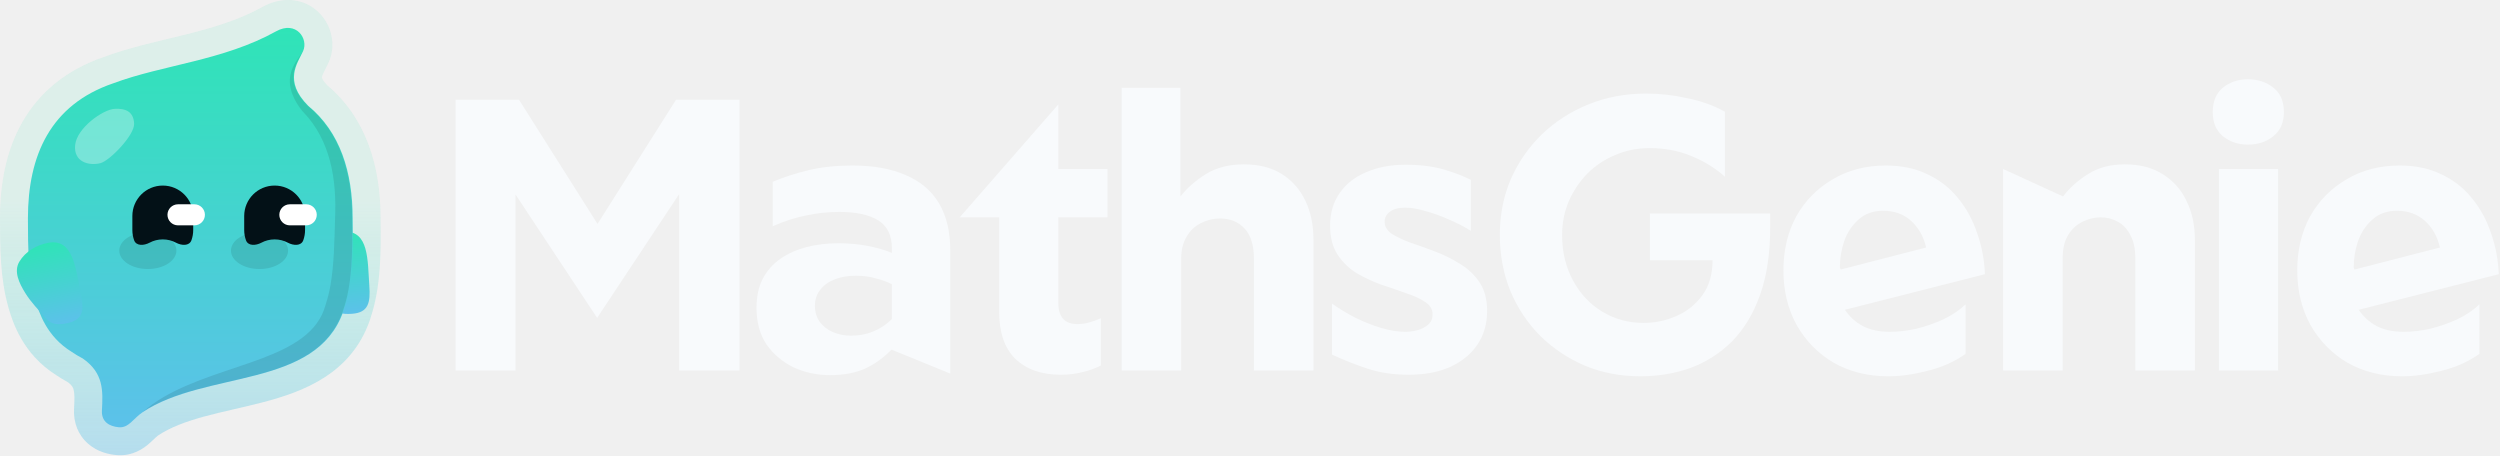
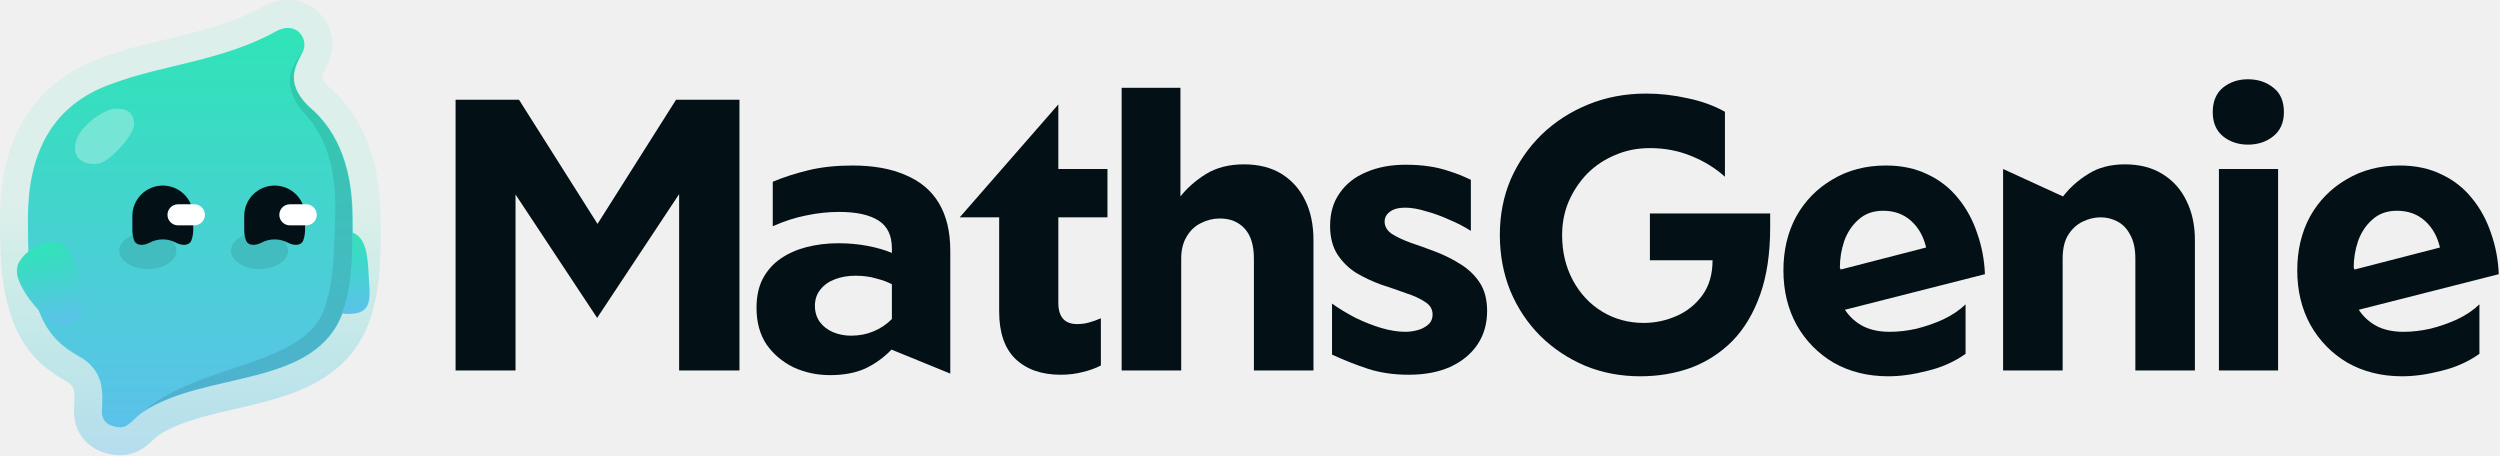
<svg xmlns="http://www.w3.org/2000/svg" width="1601" height="292" viewBox="0 0 1601 292" fill="none">
  <path d="M168.069 4.459C180.389 -2.389 194.462 -1.445 204.11 7.953C212.237 15.87 215.536 28.814 210.368 40.171C209.704 41.63 208.952 43.078 208.446 44.061C207.869 45.182 207.453 45.999 207.084 46.798C206.355 48.379 206.191 49.116 206.152 49.428C206.141 49.523 206.101 49.636 206.289 50.114C206.522 50.707 207.279 52.237 209.584 54.648C235.011 76.091 243.685 107.381 243.721 139.7C244.036 161.427 243.923 184.115 237.314 203.482C237.201 203.881 237.08 204.289 236.945 204.706L236.694 205.449C224.702 239.472 194.147 250.82 168.706 257.52C162.159 259.244 155.453 260.775 149.125 262.238C142.684 263.727 136.569 265.158 130.666 266.774C118.748 270.035 108.925 273.738 101.193 278.906C100.924 279.086 100.468 279.44 99.539 280.313C99.053 280.769 97.018 282.762 95.616 283.986C92.014 287.132 84.929 292.371 74.479 291.424C69.455 290.968 62.536 289.377 56.664 284.364C49.992 278.669 46.95 270.512 47.418 261.918C47.789 255.107 47.776 251.962 47.143 249.555C46.829 248.363 46.286 246.872 43.582 244.819C40.949 243.399 38.438 241.874 36.048 240.246C14.265 226.638 8.08 205.699 5.694 197.957C5.69 197.941 5.684 197.925 5.679 197.909L5.651 197.815C5.514 197.369 5.396 196.94 5.292 196.532C0.095 178.26 9.26477e-07 157.908 0 139.902C1.66019e-05 117.775 3.927 96.149 14.646 77.667C25.558 58.852 42.726 44.672 66.497 36.514C83.543 30.172 102.792 26.168 119.503 21.973C136.494 17.707 152.28 12.973 166.68 5.219L168.069 4.459Z" fill="url(#paint0_linear_1390_3690)" fill-opacity="0.5" />
  <path d="M201.263 178.159C198.306 171.505 195.68 163.62 200.186 157.9C204.949 151.855 212.687 148.708 220.225 148.345C236.409 147.565 235.356 166.778 236.509 182.939C237.27 193.615 236.105 200.188 225.43 200.949C218.927 201.413 215.082 200.384 212.283 196.147C208.27 190.071 204.221 184.813 201.263 178.159Z" fill="url(#paint1_linear_1390_3690)" />
  <path d="M194.094 32.766C197.69 24.864 189.716 12.88 176.752 20.088C142.963 38.863 104.242 41.493 72.519 53.35C32.292 67.056 17.879 99.554 17.879 139.903C17.879 158.496 18.092 176.46 22.593 192.007C22.639 192.201 22.691 192.398 22.752 192.599L22.781 192.693C25.08 200.154 29.783 215.412 45.827 225.277C48.056 226.814 50.462 228.259 53.061 229.61C66.417 238.91 65.96 250.265 65.272 262.892C64.877 270.135 70.061 273.071 76.091 273.617C82.454 274.194 85.374 267.975 91.257 264.042C131.688 237.018 202.357 249.081 219.83 199.507C219.983 199.073 220.111 198.646 220.216 198.227C225.844 182.16 226.169 162.346 225.843 139.903C225.843 110.125 217.846 84.622 197.432 67.794C181.417 51.733 190.502 40.658 194.094 32.766Z" fill="url(#paint2_linear_1390_3690)" />
  <path d="M16.132 187.571C12.31 181.373 8.652 173.91 12.352 167.638C16.263 161.01 23.51 156.855 30.932 155.486C46.866 152.547 48.394 171.728 51.7 187.589C53.883 198.067 53.609 204.737 43.132 206.92C36.749 208.25 32.802 207.745 29.461 203.921C24.67 198.437 19.954 193.769 16.132 187.571Z" fill="url(#paint3_linear_1390_3690)" />
  <mask id="mask0_1390_3690" style="mask-type:alpha" maskUnits="userSpaceOnUse" x="17" y="17" width="209" height="257">
    <path d="M193.742 32.764C197.338 24.863 189.364 12.88 176.401 20.087C142.608 38.864 103.883 41.492 72.159 53.352C31.938 67.059 17.527 99.556 17.527 139.902C17.527 158.467 17.739 176.406 22.221 191.937C22.272 192.153 22.331 192.373 22.4 192.598L22.428 192.691C24.727 200.152 29.429 215.406 45.467 225.27C47.698 226.809 50.107 228.256 52.709 229.608C66.065 238.908 65.607 250.264 64.919 262.891C64.524 270.134 69.709 273.07 75.74 273.617C82.102 274.193 85.021 267.974 90.905 264.041C131.335 237.017 202.005 249.08 219.478 199.506C219.63 199.075 219.755 198.651 219.859 198.235C225.49 182.167 225.817 162.349 225.49 139.902C225.49 110.123 217.493 84.62 197.078 67.792C181.064 51.731 190.15 40.657 193.742 32.764Z" fill="black" />
  </mask>
  <g mask="url(#mask0_1390_3690)">
    <path d="M194.094 32.765C191.056 37.294 187.264 41.666 186.018 47.836C184.148 56.44 188.722 65.188 193.825 71.387L194.192 71.721C211.764 89.977 215.687 115.139 214.574 139.902L214.575 140.066C214.152 154.97 213.917 169.64 211.607 182.83C210.898 186.821 209.983 190.649 208.787 194.232L208.469 195.292C208.452 195.382 208.44 195.442 208.43 195.488C198.756 230.469 143.556 231.861 104.833 254.211C99.975 257.068 95.359 260.321 91.257 264.042C96.263 261.674 101.424 259.898 106.644 258.475C127.824 252.808 149.601 252.343 172.252 247.535C193.963 243.522 222.306 230.554 231.231 203.524C231.516 202.736 231.756 201.947 231.954 201.179L231.636 202.239C233.464 197.19 234.721 192.105 235.612 187.094C238.455 170.551 237.882 154.923 237.11 139.738L237.111 139.902C236.454 111.915 225.698 79.798 200.668 63.864L201.035 64.198C195.677 59.987 191.071 54.91 190.635 48.216C190.214 43.311 192.441 38.034 194.094 32.765Z" fill="black" fill-opacity="0.1" />
  </g>
  <path d="M85.895 79.141C86.285 86.52 70.159 103.016 64.324 104.491C56.887 106.372 46.957 103.715 48.135 92.792C49.314 81.869 65.951 70.093 73.423 69.698C80.894 69.304 85.506 71.762 85.895 79.141Z" fill="white" fill-opacity="0.3" />
  <path d="M112.962 160.497C112.962 167.005 104.775 172.281 94.676 172.281C84.577 172.281 76.39 167.005 76.39 160.497C76.39 153.989 84.577 148.713 94.676 148.713C104.775 148.713 112.962 153.989 112.962 160.497Z" fill="black" fill-opacity="0.1" />
  <path d="M184.479 160.497C184.479 167.005 176.292 172.281 166.193 172.281C156.095 172.281 147.908 167.005 147.908 160.497C147.908 153.989 156.095 148.713 166.193 148.713C176.292 148.713 184.479 153.989 184.479 160.497Z" fill="black" fill-opacity="0.1" />
  <path d="M104.247 118.836C115.007 118.836 123.731 127.559 123.731 138.32V147.312C123.731 149.596 123.337 151.788 122.615 153.824C121.256 157.654 116.308 157.347 112.726 155.428C110.2 154.075 107.313 153.307 104.247 153.307C101.18 153.307 98.293 154.075 95.767 155.428C92.185 157.347 87.236 157.653 85.878 153.823C85.156 151.787 84.763 149.596 84.763 147.312V138.32C84.763 127.559 93.486 118.836 104.247 118.836Z" fill="#031117" />
  <path d="M107.248 137.571C107.248 133.846 110.267 130.826 113.992 130.826H124.483C128.208 130.826 131.228 133.846 131.228 137.571V137.571C131.228 141.295 128.208 144.315 124.483 144.315H113.992C110.267 144.315 107.248 141.295 107.248 137.571V137.571Z" fill="white" />
  <path d="M175.872 118.836C186.632 118.836 195.356 127.559 195.356 138.32V147.312C195.356 149.596 194.962 151.788 194.24 153.824C192.881 157.654 187.933 157.347 184.351 155.428C181.825 154.075 178.938 153.307 175.872 153.307C172.805 153.307 169.918 154.075 167.392 155.428C163.81 157.347 158.861 157.653 157.503 153.823C156.781 151.787 156.388 149.596 156.388 147.312V138.32C156.388 127.559 165.111 118.836 175.872 118.836Z" fill="#031117" />
  <path d="M178.873 137.571C178.873 133.846 181.892 130.826 185.617 130.826H196.108C199.833 130.826 202.853 133.846 202.853 137.571V137.571C202.853 141.295 199.833 144.315 196.108 144.315H185.617C181.892 144.315 178.873 141.295 178.873 137.571V137.571Z" fill="white" />
-   <path d="M1538.28 240.975C1525.24 240.975 1513.6 238.086 1503.36 232.307C1493.29 226.363 1485.36 218.272 1479.58 208.035C1473.97 197.797 1471.16 186.157 1471.16 173.113C1471.16 160.234 1473.89 148.758 1479.33 138.686C1484.95 128.614 1492.71 120.688 1502.62 114.909C1512.52 108.965 1523.92 105.993 1536.8 105.993C1546.87 105.993 1555.78 107.892 1563.54 111.689C1571.3 115.322 1577.83 120.441 1583.11 127.045C1588.39 133.485 1592.44 140.915 1595.25 149.336C1598.22 157.757 1599.87 166.508 1600.2 175.589L1510.54 198.375C1513.51 202.834 1517.31 206.301 1521.93 208.778C1526.72 211.254 1532.5 212.493 1539.27 212.493C1544.72 212.493 1550.42 211.832 1556.36 210.511C1562.31 209.025 1568 207.044 1573.45 204.567C1579.07 201.925 1583.85 198.706 1587.82 194.908V226.61C1580.55 231.729 1572.38 235.361 1563.3 237.508C1554.38 239.82 1546.04 240.975 1538.28 240.975ZM1507.82 172.617L1562.55 158.5C1560.9 151.4 1557.68 145.703 1552.89 141.41C1548.11 137.117 1542.16 134.971 1535.06 134.971C1528.62 134.971 1523.34 136.87 1519.21 140.667C1515.08 144.3 1512.03 148.923 1510.05 154.537C1508.23 159.986 1507.32 165.6 1507.32 171.379L1507.82 172.617Z" fill="#F8FAFC" />
-   <path d="M1421 237.26V108.222H1458.89V237.26H1421ZM1439.57 92.619C1433.3 92.619 1427.93 90.802 1423.47 87.17C1419.18 83.537 1417.04 78.419 1417.04 71.814C1417.04 65.044 1419.18 59.843 1423.47 56.211C1427.93 52.578 1433.3 50.762 1439.57 50.762C1446.01 50.762 1451.46 52.578 1455.92 56.211C1460.38 59.678 1462.61 64.879 1462.61 71.814C1462.61 78.419 1460.38 83.537 1455.92 87.17C1451.46 90.802 1446.01 92.619 1439.57 92.619Z" fill="#F8FAFC" />
-   <path d="M1282.78 237.26V108.222L1321.17 125.807C1325.46 120.193 1330.83 115.404 1337.26 111.442C1343.7 107.314 1351.55 105.25 1360.79 105.25C1370.21 105.25 1378.21 107.314 1384.82 111.442C1391.59 115.57 1396.71 121.266 1400.17 128.531C1403.81 135.796 1405.62 144.217 1405.62 153.794V237.26H1367.48V165.682C1367.48 159.408 1366.41 154.372 1364.26 150.574C1362.28 146.611 1359.56 143.722 1356.09 141.906C1352.79 140.089 1349.15 139.181 1345.19 139.181C1341.39 139.181 1337.59 140.089 1333.8 141.906C1330 143.722 1326.86 146.611 1324.39 150.574C1322.07 154.372 1320.92 159.408 1320.92 165.682V237.26H1282.78Z" fill="#F8FAFC" />
-   <path d="M1209.22 240.975C1196.18 240.975 1184.53 238.086 1174.3 232.307C1164.23 226.363 1156.3 218.272 1150.52 208.035C1144.91 197.797 1142.1 186.157 1142.1 173.113C1142.1 160.234 1144.82 148.758 1150.27 138.686C1155.89 128.614 1163.65 120.688 1173.55 114.909C1183.46 108.965 1194.85 105.993 1207.73 105.993C1217.81 105.993 1226.72 107.892 1234.48 111.689C1242.24 115.322 1248.77 120.441 1254.05 127.045C1259.33 133.485 1263.38 140.915 1266.18 149.336C1269.16 157.757 1270.81 166.508 1271.14 175.589L1181.48 198.375C1184.45 202.834 1188.25 206.301 1192.87 208.778C1197.66 211.254 1203.44 212.493 1210.21 212.493C1215.66 212.493 1221.36 211.832 1227.3 210.511C1233.24 209.025 1238.94 207.044 1244.39 204.567C1250 201.925 1254.79 198.706 1258.75 194.908V226.61C1251.49 231.729 1243.32 235.361 1234.23 237.508C1225.32 239.82 1216.98 240.975 1209.22 240.975ZM1178.76 172.617L1233.49 158.5C1231.84 151.4 1228.62 145.703 1223.83 141.41C1219.04 137.117 1213.1 134.971 1206 134.971C1199.56 134.971 1194.28 136.87 1190.15 140.667C1186.02 144.3 1182.97 148.923 1180.98 154.537C1179.17 159.986 1178.26 165.6 1178.26 171.379L1178.76 172.617Z" fill="#F8FAFC" />
-   <path d="M1050.41 240.975C1037.86 240.975 1026.13 238.746 1015.24 234.288C1004.34 229.665 994.762 223.308 986.506 215.217C978.25 206.961 971.811 197.302 967.188 186.239C962.73 175.177 960.5 163.206 960.5 150.327C960.5 137.613 962.812 125.807 967.435 114.909C972.224 104.011 978.828 94.435 987.249 86.179C995.835 77.923 1005.82 71.484 1017.22 66.86C1028.61 62.237 1040.91 59.925 1054.12 59.925C1063.04 59.925 1071.87 60.916 1080.62 62.898C1089.54 64.714 1097.55 67.603 1104.65 71.566V113.175C1098.37 107.561 1091.11 103.103 1082.85 99.801C1074.76 96.499 1066.01 94.847 1056.6 94.847C1048.51 94.847 1041.08 96.334 1034.31 99.306C1027.54 102.113 1021.59 106.075 1016.47 111.194C1011.52 116.313 1007.56 122.257 1004.59 129.027C1001.78 135.631 1000.38 142.814 1000.38 150.574C1000.38 161.307 1002.69 170.966 1007.31 179.552C1011.93 188.138 1018.21 194.825 1026.13 199.614C1034.06 204.402 1042.89 206.796 1052.64 206.796C1059.9 206.796 1066.92 205.31 1073.69 202.338C1080.46 199.366 1085.99 194.908 1090.28 188.964C1094.57 183.02 1096.72 175.589 1096.72 166.673H1056.6V136.704H1133.62V145.621C1133.62 162.297 1131.48 176.663 1127.19 188.716C1122.89 200.77 1116.95 210.677 1109.35 218.437C1101.76 226.032 1092.92 231.729 1082.85 235.527C1072.78 239.159 1061.96 240.975 1050.41 240.975Z" fill="#F8FAFC" />
-   <path d="M902.068 239.985C892.657 239.985 884.071 238.746 876.31 236.269C868.715 233.793 860.954 230.738 853.029 227.105V194.412C857.652 197.715 862.688 200.769 868.137 203.576C873.586 206.218 879.035 208.365 884.484 210.016C890.097 211.667 895.299 212.493 900.087 212.493C902.399 212.493 904.875 212.162 907.517 211.502C910.159 210.841 912.471 209.686 914.452 208.034C916.434 206.383 917.424 204.154 917.424 201.347C917.424 198.045 915.856 195.403 912.718 193.422C909.581 191.275 905.453 189.376 900.335 187.725C895.381 185.909 890.097 184.093 884.484 182.276C879.035 180.295 873.751 177.818 868.632 174.846C863.679 171.709 859.634 167.746 856.496 162.958C853.359 158.004 851.791 151.895 851.791 144.63C851.791 136.374 853.855 129.357 857.982 123.578C862.11 117.633 867.807 113.175 875.072 110.203C882.337 107.066 890.675 105.497 900.087 105.497C905.536 105.497 910.489 105.828 914.948 106.488C919.571 107.148 924.029 108.222 928.322 109.708C932.615 111.029 937.156 112.845 941.944 115.157V147.85C937.816 145.208 933.193 142.814 928.074 140.667C922.956 138.355 917.92 136.539 912.966 135.218C908.178 133.732 903.802 132.989 899.839 132.989C895.546 132.989 892.244 133.897 889.932 135.714C887.786 137.365 886.713 139.429 886.713 141.905C886.713 145.043 888.281 147.685 891.418 149.831C894.556 151.812 898.601 153.711 903.554 155.528C908.508 157.179 913.792 159.078 919.406 161.224C925.02 163.371 930.303 166.012 935.257 169.15C940.375 172.287 944.503 176.25 947.641 181.038C950.778 185.826 952.346 191.853 952.346 199.118C952.346 207.374 950.282 214.557 946.154 220.666C942.027 226.775 936.165 231.564 928.57 235.031C921.139 238.333 912.306 239.985 902.068 239.985Z" fill="#F8FAFC" />
-   <path d="M718.3 237.26V56.21H755.946V125.807C760.239 120.358 765.688 115.57 772.293 111.442C779.063 107.314 787.153 105.25 796.565 105.25C806.142 105.25 814.232 107.314 820.837 111.442C827.442 115.57 832.478 121.266 835.945 128.531C839.413 135.631 841.146 144.052 841.146 153.794V237.26H803.004V165.682C803.004 157.096 801.023 150.657 797.06 146.364C793.097 142.071 787.814 139.924 781.209 139.924C776.916 139.924 772.871 140.915 769.073 142.896C765.275 144.713 762.221 147.602 759.909 151.565C757.597 155.363 756.442 160.068 756.442 165.682V237.26H718.3Z" fill="#F8FAFC" />
-   <path d="M679.246 239.985C667.027 239.985 657.368 236.6 650.268 229.83C643.333 223.061 639.866 212.989 639.866 199.614V139.182H614.603L677.76 66.861V108.222H709.215V139.182H677.76V194.165C677.76 198.458 678.751 201.761 680.732 204.072C682.713 206.384 685.768 207.54 689.896 207.54C692.538 207.54 695.015 207.209 697.326 206.549C699.803 205.889 702.362 204.98 705.004 203.825V234.041C701.537 235.857 697.656 237.261 693.363 238.251C689.07 239.407 684.365 239.985 679.246 239.985Z" fill="#F8FAFC" />
-   <path d="M531.534 240.232C523.278 240.232 515.518 238.581 508.253 235.279C501.153 231.811 495.374 226.941 490.916 220.666C486.623 214.227 484.476 206.384 484.476 197.137C484.476 189.872 485.797 183.68 488.439 178.561C491.246 173.278 495.044 168.985 499.832 165.682C504.62 162.38 510.152 159.903 516.426 158.252C522.866 156.601 529.718 155.775 536.983 155.775C543.588 155.775 549.862 156.353 555.806 157.509C561.75 158.665 566.869 160.151 571.162 161.967V158.995C571.162 150.739 568.273 144.795 562.494 141.163C556.714 137.53 548.376 135.714 537.478 135.714C530.378 135.714 523.361 136.457 516.426 137.943C509.491 139.264 502.309 141.575 494.878 144.878V116.395C501.978 113.423 509.656 110.946 517.912 108.965C526.168 106.984 535.497 105.993 545.899 105.993C559.439 105.993 570.832 108.057 580.078 112.185C589.49 116.148 596.59 122.174 601.378 130.265C606.167 138.356 608.561 148.428 608.561 160.481V239.242L570.914 223.886C565.961 229.004 560.347 233.05 554.073 236.022C547.798 238.829 540.285 240.232 531.534 240.232ZM544.909 214.97C550.192 214.97 554.981 214.061 559.274 212.245C563.732 210.429 567.695 207.787 571.162 204.32V182.029C568.355 180.543 564.97 179.304 561.007 178.314C557.21 177.158 552.834 176.58 547.881 176.58C543.092 176.58 538.717 177.323 534.754 178.809C530.791 180.295 527.654 182.524 525.342 185.496C523.031 188.303 521.875 191.771 521.875 195.899C521.875 199.861 522.948 203.329 525.095 206.301C527.241 209.108 530.048 211.254 533.516 212.741C537.148 214.227 540.946 214.97 544.909 214.97Z" fill="#F8FAFC" />
-   <path d="M291.755 237.26V63.888H332.374L382.652 143.392L432.93 63.888H473.548V237.26H434.911V124.321L382.404 203.577L330.145 124.569V237.26H291.755Z" fill="#F8FAFC" />
+   <path d="M1538.28 240.975C1525.24 240.975 1513.6 238.086 1503.36 232.307C1493.29 226.363 1485.36 218.272 1479.58 208.035C1473.97 197.797 1471.16 186.157 1471.16 173.113C1471.16 160.234 1473.89 148.758 1479.33 138.686C1484.95 128.614 1492.71 120.688 1502.62 114.909C1512.52 108.965 1523.92 105.993 1536.8 105.993C1546.87 105.993 1555.78 107.892 1563.54 111.689C1571.3 115.322 1577.83 120.441 1583.11 127.045C1588.39 133.485 1592.44 140.915 1595.25 149.336C1598.22 157.757 1599.87 166.508 1600.2 175.589L1510.54 198.375C1513.51 202.834 1517.31 206.301 1521.93 208.778C1526.72 211.254 1532.5 212.493 1539.27 212.493C1544.72 212.493 1550.42 211.832 1556.36 210.511C1562.31 209.025 1568 207.044 1573.45 204.567C1579.07 201.925 1583.85 198.706 1587.82 194.908V226.61C1580.55 231.729 1572.38 235.361 1563.3 237.508C1554.38 239.82 1546.04 240.975 1538.28 240.975ZM1507.82 172.617L1562.55 158.5C1560.9 151.4 1557.68 145.703 1552.89 141.41C1548.11 137.117 1542.16 134.971 1535.06 134.971C1528.62 134.971 1523.34 136.87 1519.21 140.667C1515.08 144.3 1512.03 148.923 1510.05 154.537C1508.23 159.986 1507.32 165.6 1507.32 171.379L1507.82 172.617Z" fill="#031117" />
+   <path d="M1421 237.26V108.222H1458.89V237.26H1421ZM1439.57 92.619C1433.3 92.619 1427.93 90.802 1423.47 87.17C1419.18 83.537 1417.04 78.419 1417.04 71.814C1417.04 65.044 1419.18 59.843 1423.47 56.211C1427.93 52.578 1433.3 50.762 1439.57 50.762C1446.01 50.762 1451.46 52.578 1455.92 56.211C1460.38 59.678 1462.61 64.879 1462.61 71.814C1462.61 78.419 1460.38 83.537 1455.92 87.17C1451.46 90.802 1446.01 92.619 1439.57 92.619Z" fill="#031117" />
+   <path d="M1282.78 237.26V108.222L1321.17 125.807C1325.46 120.193 1330.83 115.404 1337.26 111.442C1343.7 107.314 1351.55 105.25 1360.79 105.25C1370.21 105.25 1378.21 107.314 1384.82 111.442C1391.59 115.57 1396.71 121.266 1400.17 128.531C1403.81 135.796 1405.62 144.217 1405.62 153.794V237.26H1367.48V165.682C1367.48 159.408 1366.41 154.372 1364.26 150.574C1362.28 146.611 1359.56 143.722 1356.09 141.906C1352.79 140.089 1349.15 139.181 1345.19 139.181C1341.39 139.181 1337.59 140.089 1333.8 141.906C1330 143.722 1326.86 146.611 1324.39 150.574C1322.07 154.372 1320.92 159.408 1320.92 165.682V237.26H1282.78Z" fill="#031117" />
+   <path d="M1209.22 240.975C1196.18 240.975 1184.53 238.086 1174.3 232.307C1164.23 226.363 1156.3 218.272 1150.52 208.035C1144.91 197.797 1142.1 186.157 1142.1 173.113C1142.1 160.234 1144.82 148.758 1150.27 138.686C1155.89 128.614 1163.65 120.688 1173.55 114.909C1183.46 108.965 1194.85 105.993 1207.73 105.993C1217.81 105.993 1226.72 107.892 1234.48 111.689C1242.24 115.322 1248.77 120.441 1254.05 127.045C1259.33 133.485 1263.38 140.915 1266.18 149.336C1269.16 157.757 1270.81 166.508 1271.14 175.589L1181.48 198.375C1184.45 202.834 1188.25 206.301 1192.87 208.778C1197.66 211.254 1203.44 212.493 1210.21 212.493C1215.66 212.493 1221.36 211.832 1227.3 210.511C1233.24 209.025 1238.94 207.044 1244.39 204.567C1250 201.925 1254.79 198.706 1258.75 194.908V226.61C1251.49 231.729 1243.32 235.361 1234.23 237.508C1225.32 239.82 1216.98 240.975 1209.22 240.975ZM1178.76 172.617L1233.49 158.5C1231.84 151.4 1228.62 145.703 1223.83 141.41C1219.04 137.117 1213.1 134.971 1206 134.971C1199.56 134.971 1194.28 136.87 1190.15 140.667C1186.02 144.3 1182.97 148.923 1180.98 154.537C1179.17 159.986 1178.26 165.6 1178.26 171.379L1178.76 172.617Z" fill="#031117" />
+   <path d="M1050.41 240.975C1037.86 240.975 1026.13 238.746 1015.24 234.288C1004.34 229.665 994.762 223.308 986.506 215.217C978.25 206.961 971.811 197.302 967.188 186.239C962.73 175.177 960.5 163.206 960.5 150.327C960.5 137.613 962.812 125.807 967.435 114.909C972.224 104.011 978.828 94.435 987.249 86.179C995.835 77.923 1005.82 71.484 1017.22 66.86C1028.61 62.237 1040.91 59.925 1054.12 59.925C1063.04 59.925 1071.87 60.916 1080.62 62.898C1089.54 64.714 1097.55 67.603 1104.65 71.566V113.175C1098.37 107.561 1091.11 103.103 1082.85 99.801C1074.76 96.499 1066.01 94.847 1056.6 94.847C1048.51 94.847 1041.08 96.334 1034.31 99.306C1027.54 102.113 1021.59 106.075 1016.47 111.194C1011.52 116.313 1007.56 122.257 1004.59 129.027C1001.78 135.631 1000.38 142.814 1000.38 150.574C1000.38 161.307 1002.69 170.966 1007.31 179.552C1011.93 188.138 1018.21 194.825 1026.13 199.614C1034.06 204.402 1042.89 206.796 1052.64 206.796C1059.9 206.796 1066.92 205.31 1073.69 202.338C1080.46 199.366 1085.99 194.908 1090.28 188.964C1094.57 183.02 1096.72 175.589 1096.72 166.673H1056.6V136.704H1133.62V145.621C1133.62 162.297 1131.48 176.663 1127.19 188.716C1122.89 200.77 1116.95 210.677 1109.35 218.437C1101.76 226.032 1092.92 231.729 1082.85 235.527C1072.78 239.159 1061.96 240.975 1050.41 240.975Z" fill="#031117" />
+   <path d="M902.068 239.985C892.657 239.985 884.071 238.746 876.31 236.269C868.715 233.793 860.954 230.738 853.029 227.105V194.412C857.652 197.715 862.688 200.769 868.137 203.576C873.586 206.218 879.035 208.365 884.484 210.016C890.097 211.667 895.299 212.493 900.087 212.493C902.399 212.493 904.875 212.162 907.517 211.502C910.159 210.841 912.471 209.686 914.452 208.034C916.434 206.383 917.424 204.154 917.424 201.347C917.424 198.045 915.856 195.403 912.718 193.422C909.581 191.275 905.453 189.376 900.335 187.725C895.381 185.909 890.097 184.093 884.484 182.276C879.035 180.295 873.751 177.818 868.632 174.846C863.679 171.709 859.634 167.746 856.496 162.958C853.359 158.004 851.791 151.895 851.791 144.63C851.791 136.374 853.855 129.357 857.982 123.578C862.11 117.633 867.807 113.175 875.072 110.203C882.337 107.066 890.675 105.497 900.087 105.497C905.536 105.497 910.489 105.828 914.948 106.488C919.571 107.148 924.029 108.222 928.322 109.708C932.615 111.029 937.156 112.845 941.944 115.157V147.85C937.816 145.208 933.193 142.814 928.074 140.667C922.956 138.355 917.92 136.539 912.966 135.218C908.178 133.732 903.802 132.989 899.839 132.989C895.546 132.989 892.244 133.897 889.932 135.714C887.786 137.365 886.713 139.429 886.713 141.905C886.713 145.043 888.281 147.685 891.418 149.831C894.556 151.812 898.601 153.711 903.554 155.528C908.508 157.179 913.792 159.078 919.406 161.224C925.02 163.371 930.303 166.012 935.257 169.15C940.375 172.287 944.503 176.25 947.641 181.038C950.778 185.826 952.346 191.853 952.346 199.118C952.346 207.374 950.282 214.557 946.154 220.666C942.027 226.775 936.165 231.564 928.57 235.031C921.139 238.333 912.306 239.985 902.068 239.985Z" fill="#031117" />
+   <path d="M718.3 237.26V56.21H755.946V125.807C760.239 120.358 765.688 115.57 772.293 111.442C779.063 107.314 787.153 105.25 796.565 105.25C806.142 105.25 814.232 107.314 820.837 111.442C827.442 115.57 832.478 121.266 835.945 128.531C839.413 135.631 841.146 144.052 841.146 153.794V237.26H803.004V165.682C803.004 157.096 801.023 150.657 797.06 146.364C793.097 142.071 787.814 139.924 781.209 139.924C776.916 139.924 772.871 140.915 769.073 142.896C765.275 144.713 762.221 147.602 759.909 151.565C757.597 155.363 756.442 160.068 756.442 165.682V237.26H718.3Z" fill="#031117" />
+   <path d="M679.246 239.985C667.027 239.985 657.368 236.6 650.268 229.83C643.333 223.061 639.866 212.989 639.866 199.614V139.182H614.603L677.76 66.861V108.222H709.215V139.182H677.76V194.165C677.76 198.458 678.751 201.761 680.732 204.072C682.713 206.384 685.768 207.54 689.896 207.54C692.538 207.54 695.015 207.209 697.326 206.549C699.803 205.889 702.362 204.98 705.004 203.825V234.041C701.537 235.857 697.656 237.261 693.363 238.251C689.07 239.407 684.365 239.985 679.246 239.985Z" fill="#031117" />
+   <path d="M531.534 240.232C523.278 240.232 515.518 238.581 508.253 235.279C501.153 231.811 495.374 226.941 490.916 220.666C486.623 214.227 484.476 206.384 484.476 197.137C484.476 189.872 485.797 183.68 488.439 178.561C491.246 173.278 495.044 168.985 499.832 165.682C504.62 162.38 510.152 159.903 516.426 158.252C522.866 156.601 529.718 155.775 536.983 155.775C543.588 155.775 549.862 156.353 555.806 157.509C561.75 158.665 566.869 160.151 571.162 161.967V158.995C571.162 150.739 568.273 144.795 562.494 141.163C556.714 137.53 548.376 135.714 537.478 135.714C530.378 135.714 523.361 136.457 516.426 137.943C509.491 139.264 502.309 141.575 494.878 144.878V116.395C501.978 113.423 509.656 110.946 517.912 108.965C526.168 106.984 535.497 105.993 545.899 105.993C559.439 105.993 570.832 108.057 580.078 112.185C589.49 116.148 596.59 122.174 601.378 130.265C606.167 138.356 608.561 148.428 608.561 160.481V239.242L570.914 223.886C565.961 229.004 560.347 233.05 554.073 236.022C547.798 238.829 540.285 240.232 531.534 240.232ZM544.909 214.97C550.192 214.97 554.981 214.061 559.274 212.245C563.732 210.429 567.695 207.787 571.162 204.32V182.029C568.355 180.543 564.97 179.304 561.007 178.314C557.21 177.158 552.834 176.58 547.881 176.58C543.092 176.58 538.717 177.323 534.754 178.809C530.791 180.295 527.654 182.524 525.342 185.496C523.031 188.303 521.875 191.771 521.875 195.899C521.875 199.861 522.948 203.329 525.095 206.301C527.241 209.108 530.048 211.254 533.516 212.741C537.148 214.227 540.946 214.97 544.909 214.97Z" fill="#031117" />
+   <path d="M291.755 237.26V63.888H332.374L382.652 143.392L432.93 63.888H473.548V237.26H434.911V124.321L382.404 203.577L330.145 124.569V237.26H291.755Z" fill="#031117" />
  <defs>
    <linearGradient id="paint0_linear_1390_3690" x1="116.52" y1="128.725" x2="116.52" y2="289.953" gradientUnits="userSpaceOnUse">
      <stop stop-color="#2FE4B7" stop-opacity="0.2" />
      <stop offset="1" stop-color="#5CC1EA" stop-opacity="0.8" />
    </linearGradient>
    <linearGradient id="paint1_linear_1390_3690" x1="215.365" y1="148.683" x2="219.124" y2="201.399" gradientUnits="userSpaceOnUse">
      <stop stop-color="#2FE4B7" />
      <stop offset="1" stop-color="#5CC1EA" />
    </linearGradient>
    <linearGradient id="paint2_linear_1390_3690" x1="121.905" y1="17.869" x2="121.905" y2="273.655" gradientUnits="userSpaceOnUse">
      <stop stop-color="#2FE4B7" />
      <stop offset="1" stop-color="#5CC1EA" />
    </linearGradient>
    <linearGradient id="paint3_linear_1390_3690" x1="26.161" y1="156.472" x2="36.943" y2="208.21" gradientUnits="userSpaceOnUse">
      <stop stop-color="#2FE4B7" />
      <stop offset="1" stop-color="#5CC1EA" />
    </linearGradient>
  </defs>
</svg>
